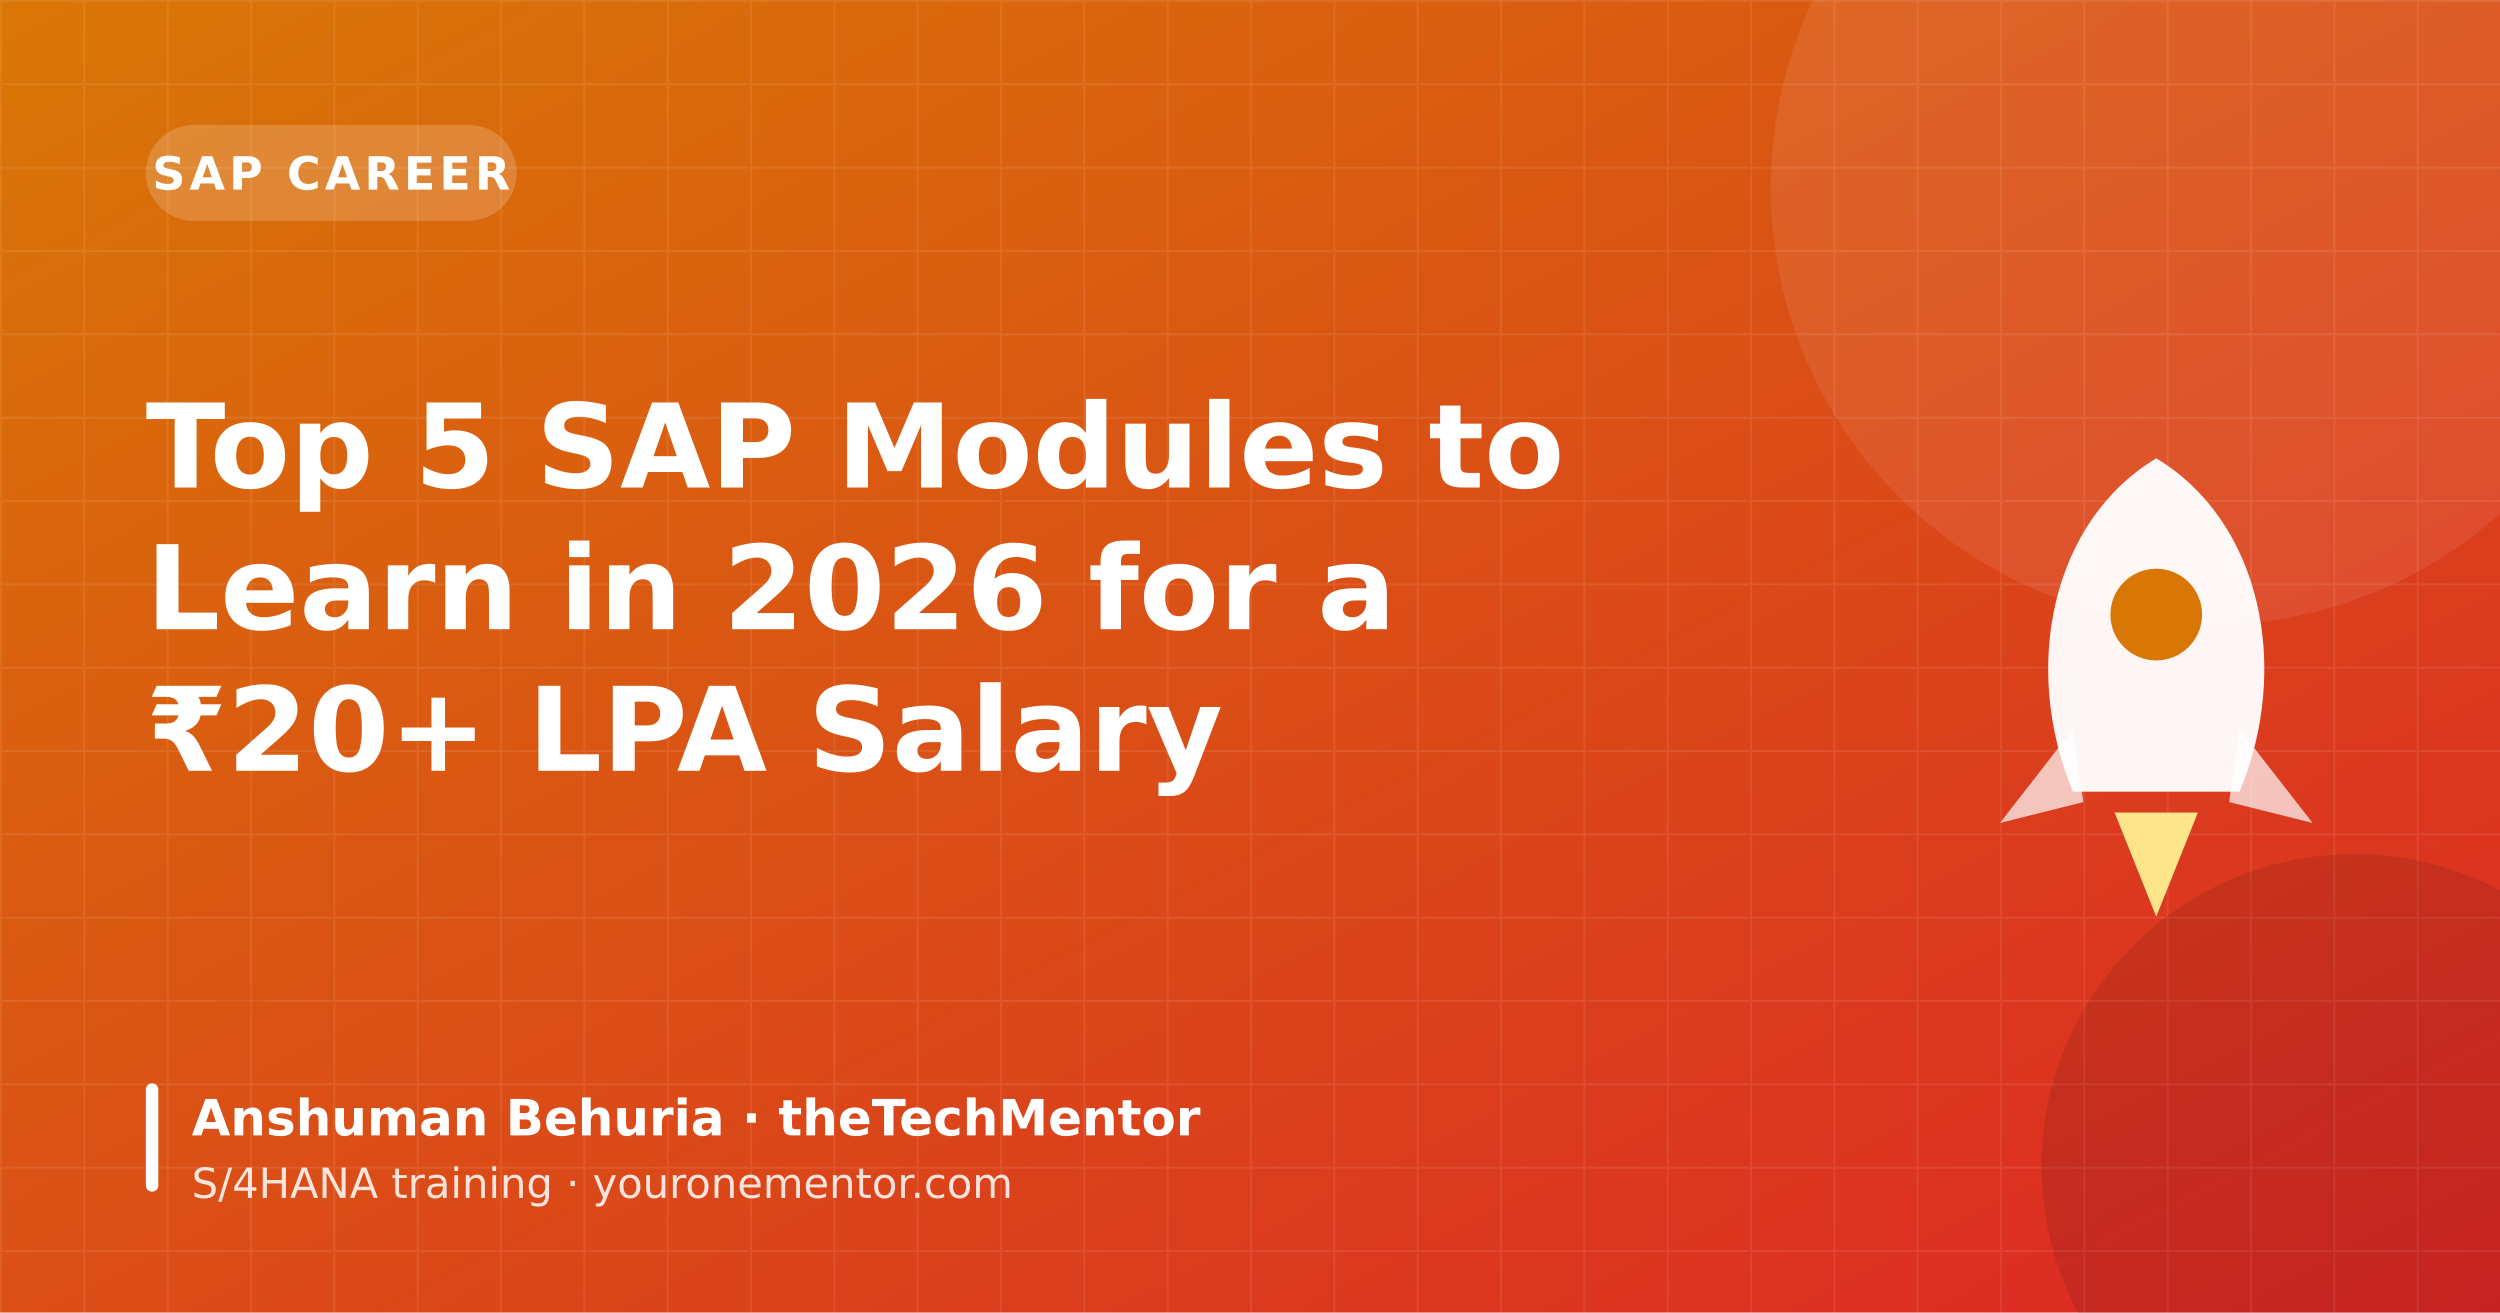
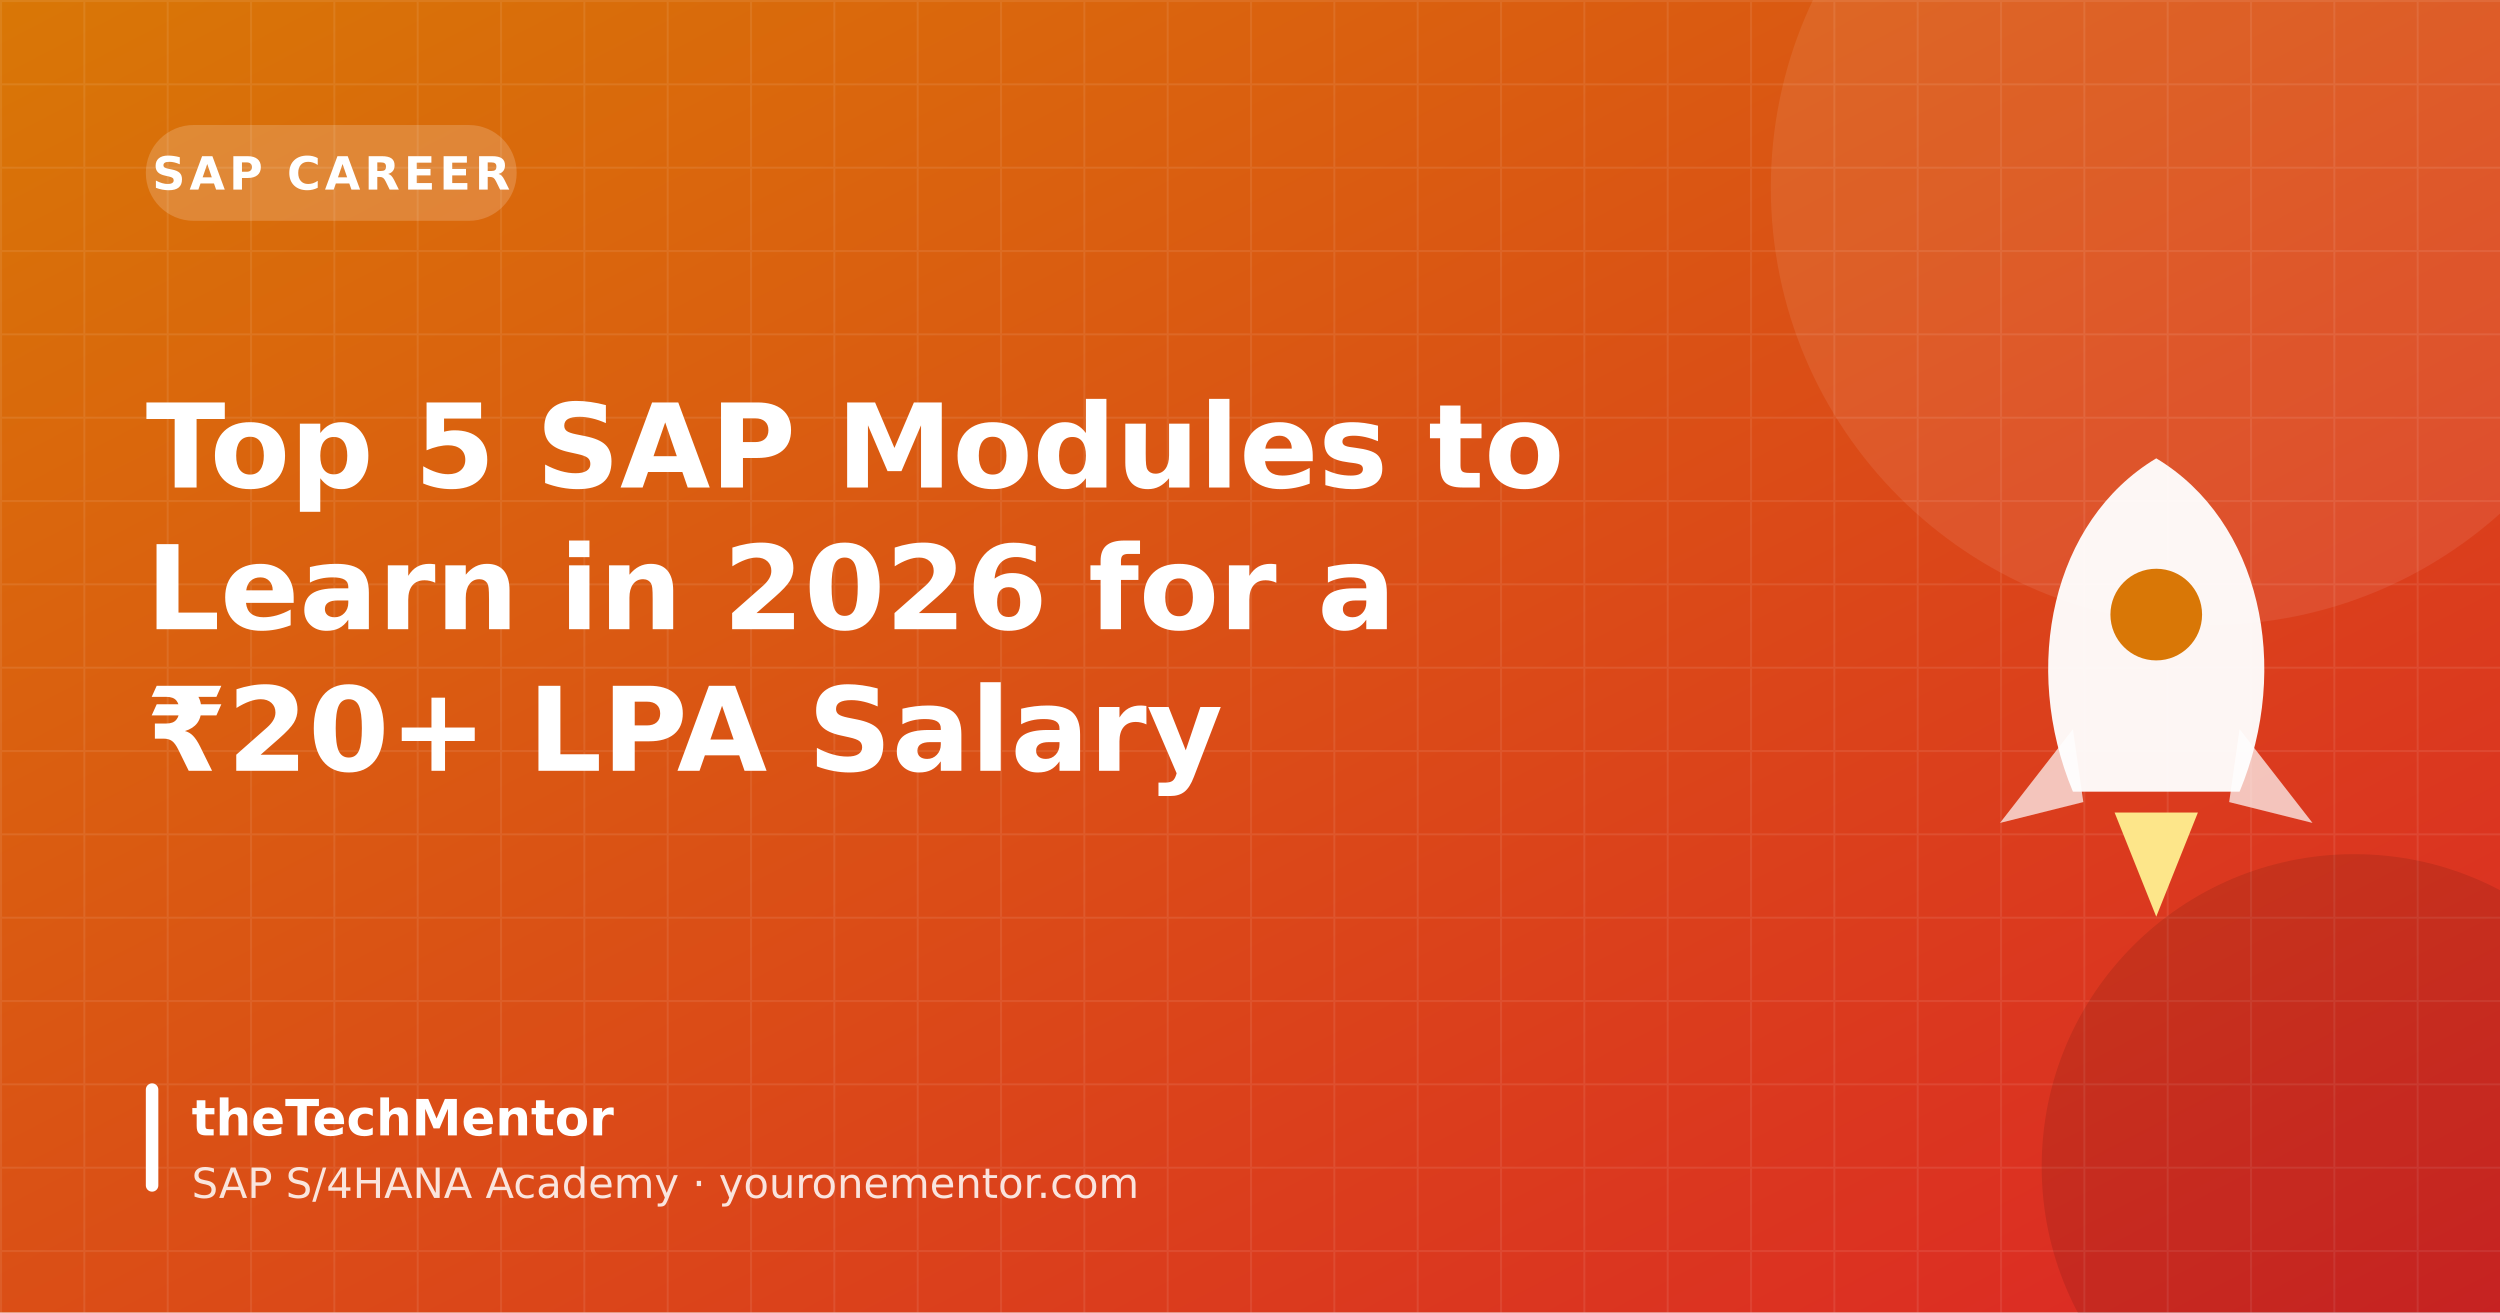
<svg xmlns="http://www.w3.org/2000/svg" width="1200" height="630" viewBox="0 0 1200 630">
  <defs>
    <linearGradient id="bg" x1="0" y1="0" x2="1" y2="1">
      <stop offset="0" stop-color="#d97706" />
      <stop offset="1" stop-color="#dc2626" />
    </linearGradient>
    <pattern id="grid" width="40" height="40" patternUnits="userSpaceOnUse">
      <path d="M40 0 H0 V40" fill="none" stroke="#ffffff" stroke-opacity=".08" stroke-width="2" />
    </pattern>
  </defs>
  <rect width="1200" height="630" fill="url(#bg)" />
  <rect width="1200" height="630" fill="url(#grid)" />
  <circle cx="1060" cy="90" r="210" fill="#ffffff" opacity=".08" />
  <circle cx="1130" cy="560" r="150" fill="#000000" opacity=".10" />
  <rect x="70" y="60" width="178" height="46" rx="23" fill="#ffffff" opacity=".18" />
  <text x="159" y="91" font-family="DejaVu Sans, Inter, Arial, sans-serif" font-size="22" font-weight="700" fill="#ffffff" text-anchor="middle" letter-spacing="2">SAP CAREER</text>
  <text x="70" y="234" font-family="DejaVu Sans, Inter, Arial, sans-serif" font-size="56" font-weight="800" fill="#ffffff">Top 5 SAP Modules to</text>
  <text x="70" y="302" font-family="DejaVu Sans, Inter, Arial, sans-serif" font-size="56" font-weight="800" fill="#ffffff">Learn in 2026 for a</text>
  <text x="70" y="370" font-family="DejaVu Sans, Inter, Arial, sans-serif" font-size="56" font-weight="800" fill="#ffffff">₹20+ LPA Salary</text>
  <g transform="translate(905 200)">
    <path d="M130 20 C180 50 195 120 170 180 H90 C65 120 80 50 130 20 Z" fill="#fff" opacity=".95" />
    <circle cx="130" cy="95" r="22" fill="#d97706" />
    <path d="M90 150 L55 195 L95 185 Z M170 150 L205 195 L165 185 Z" fill="#fff" opacity=".7" />
    <path d="M110 190 L130 240 L150 190 Z" fill="#fde68a" />
  </g>
  <rect x="70" y="520" width="6" height="52" rx="3" fill="#ffffff" />
-   <text x="92" y="545" font-family="DejaVu Sans, Inter, Arial, sans-serif" font-size="24" font-weight="700" fill="#ffffff">Anshuman Behuria · theTechMentor</text>
-   <text x="92" y="575" font-family="DejaVu Sans, Inter, Arial, sans-serif" font-size="20" fill="#ffffff" opacity=".85">S/4HANA training · youronementor.com</text>
+   <text x="92" y="545" font-family="DejaVu Sans, Inter, Arial, sans-serif" font-size="24" font-weight="700" fill="#ffffff">theTechMentor</text>
+   <text x="92" y="575" font-family="DejaVu Sans, Inter, Arial, sans-serif" font-size="20" fill="#ffffff" opacity=".85">SAP S/4HANA Academy · youronementor.com</text>
</svg>
